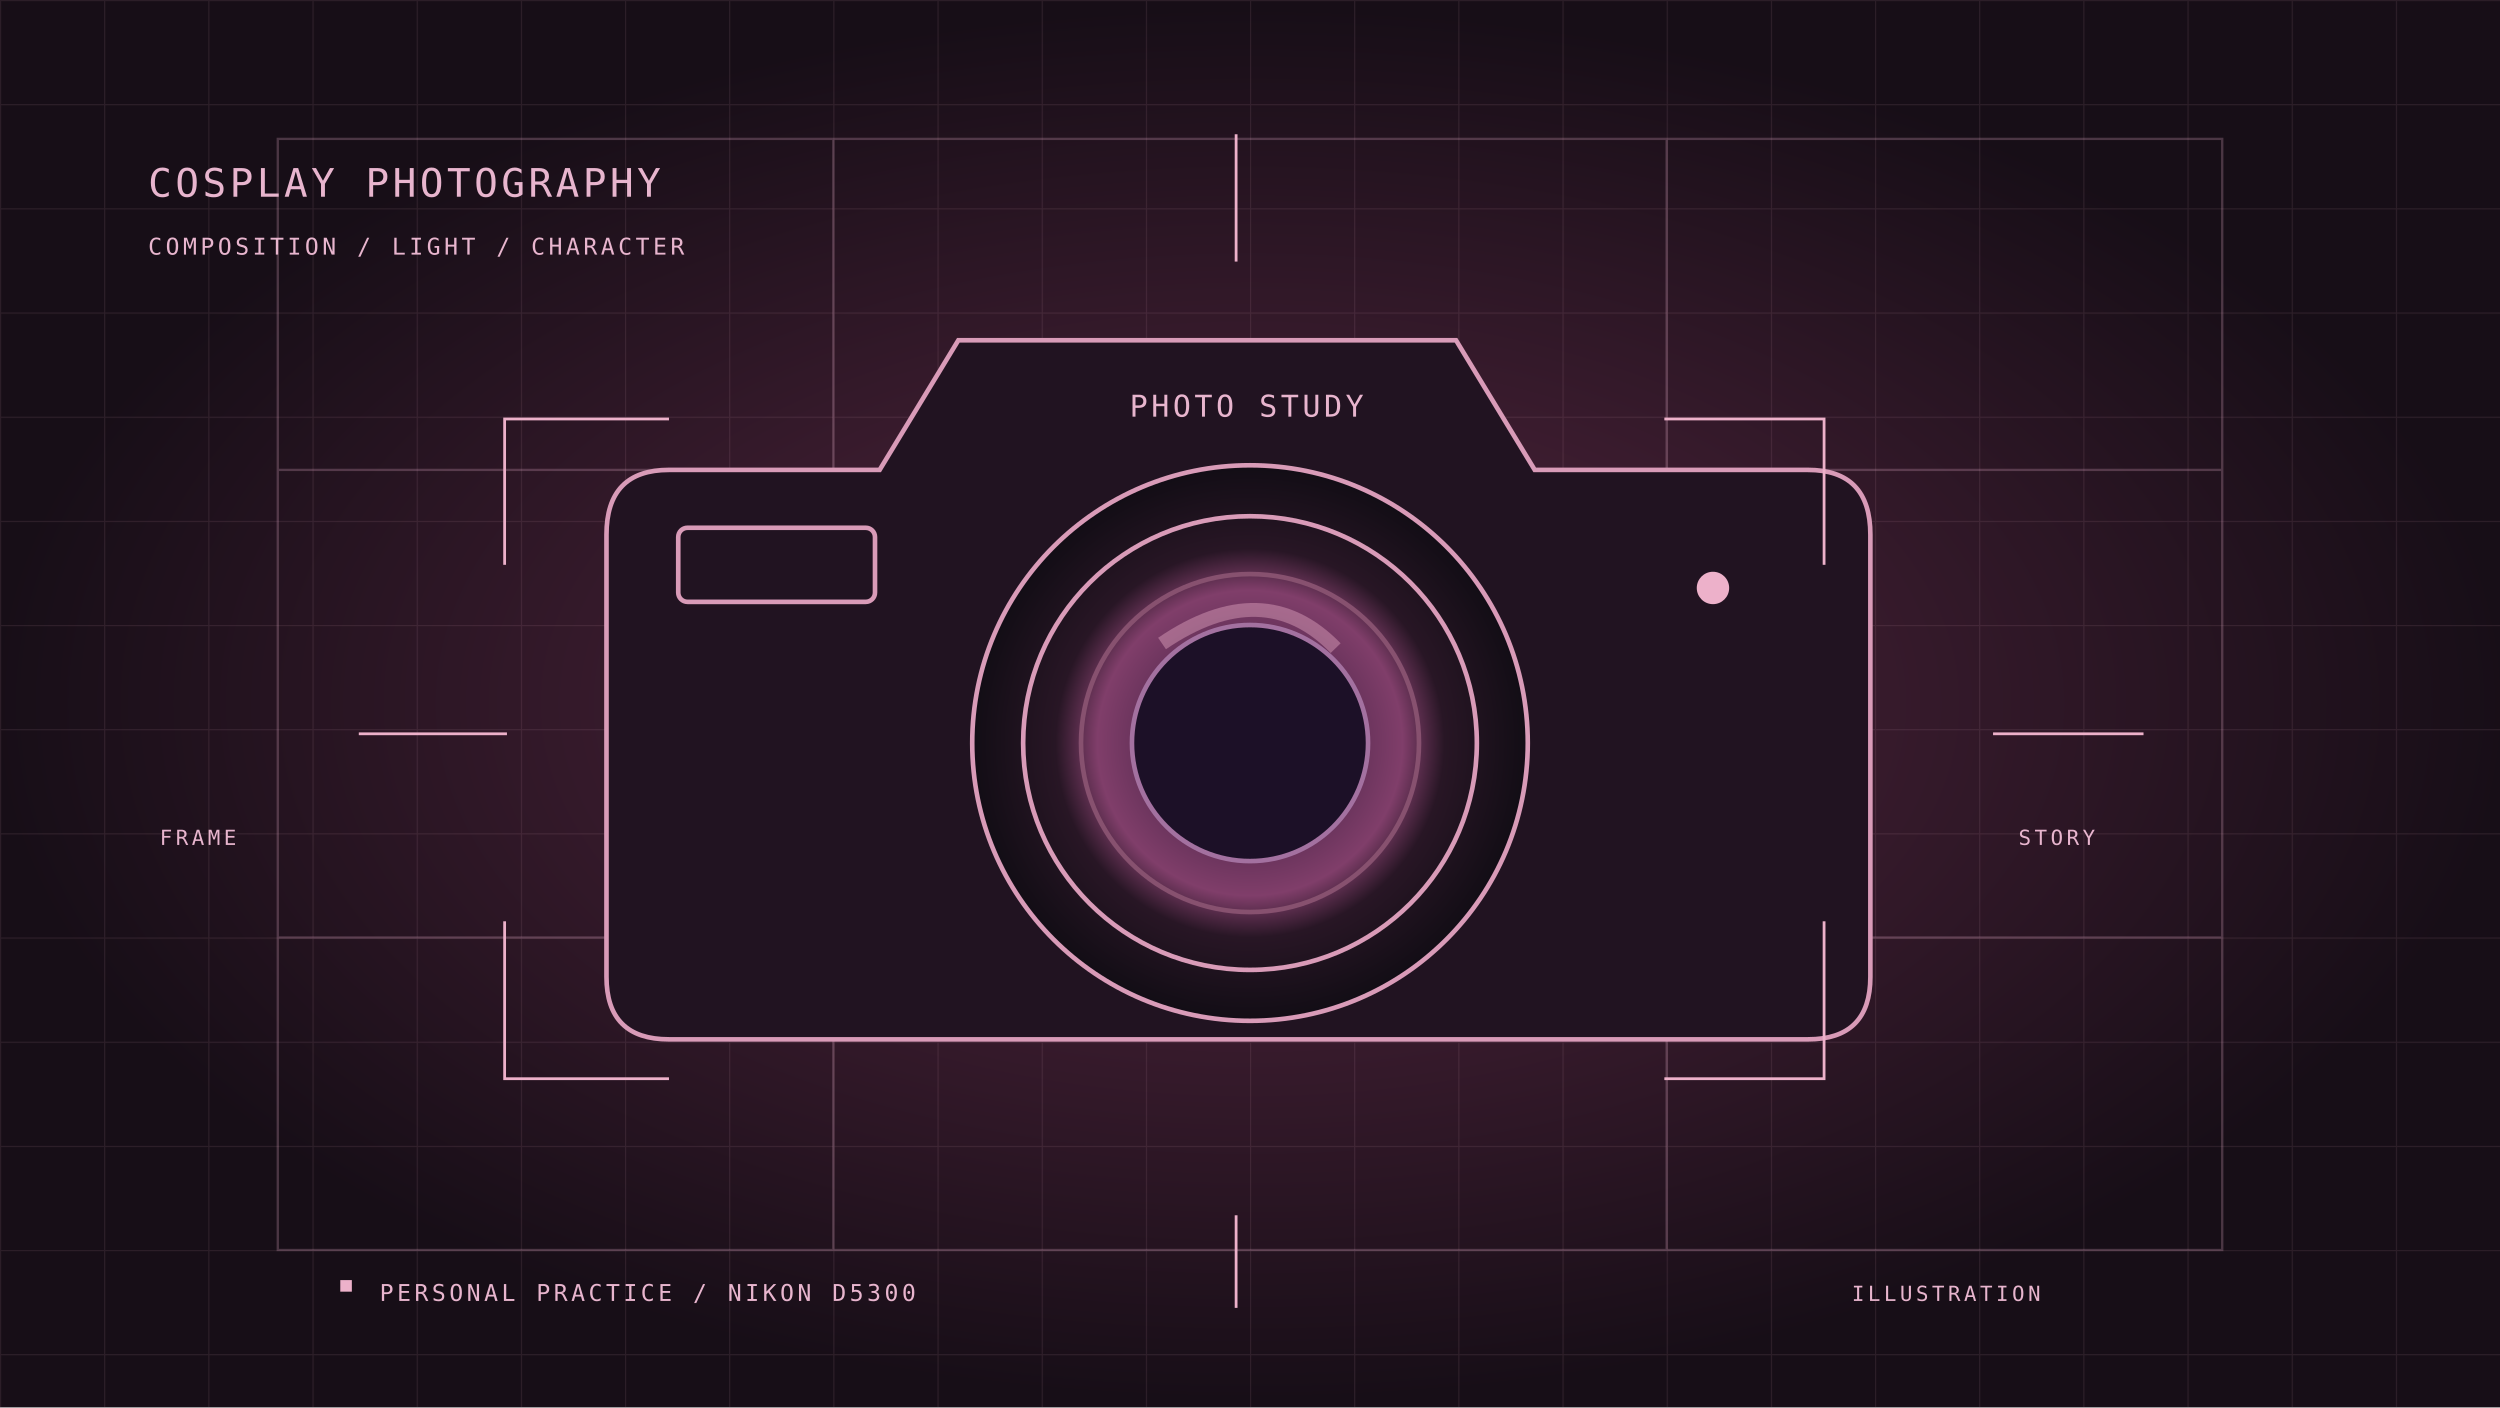
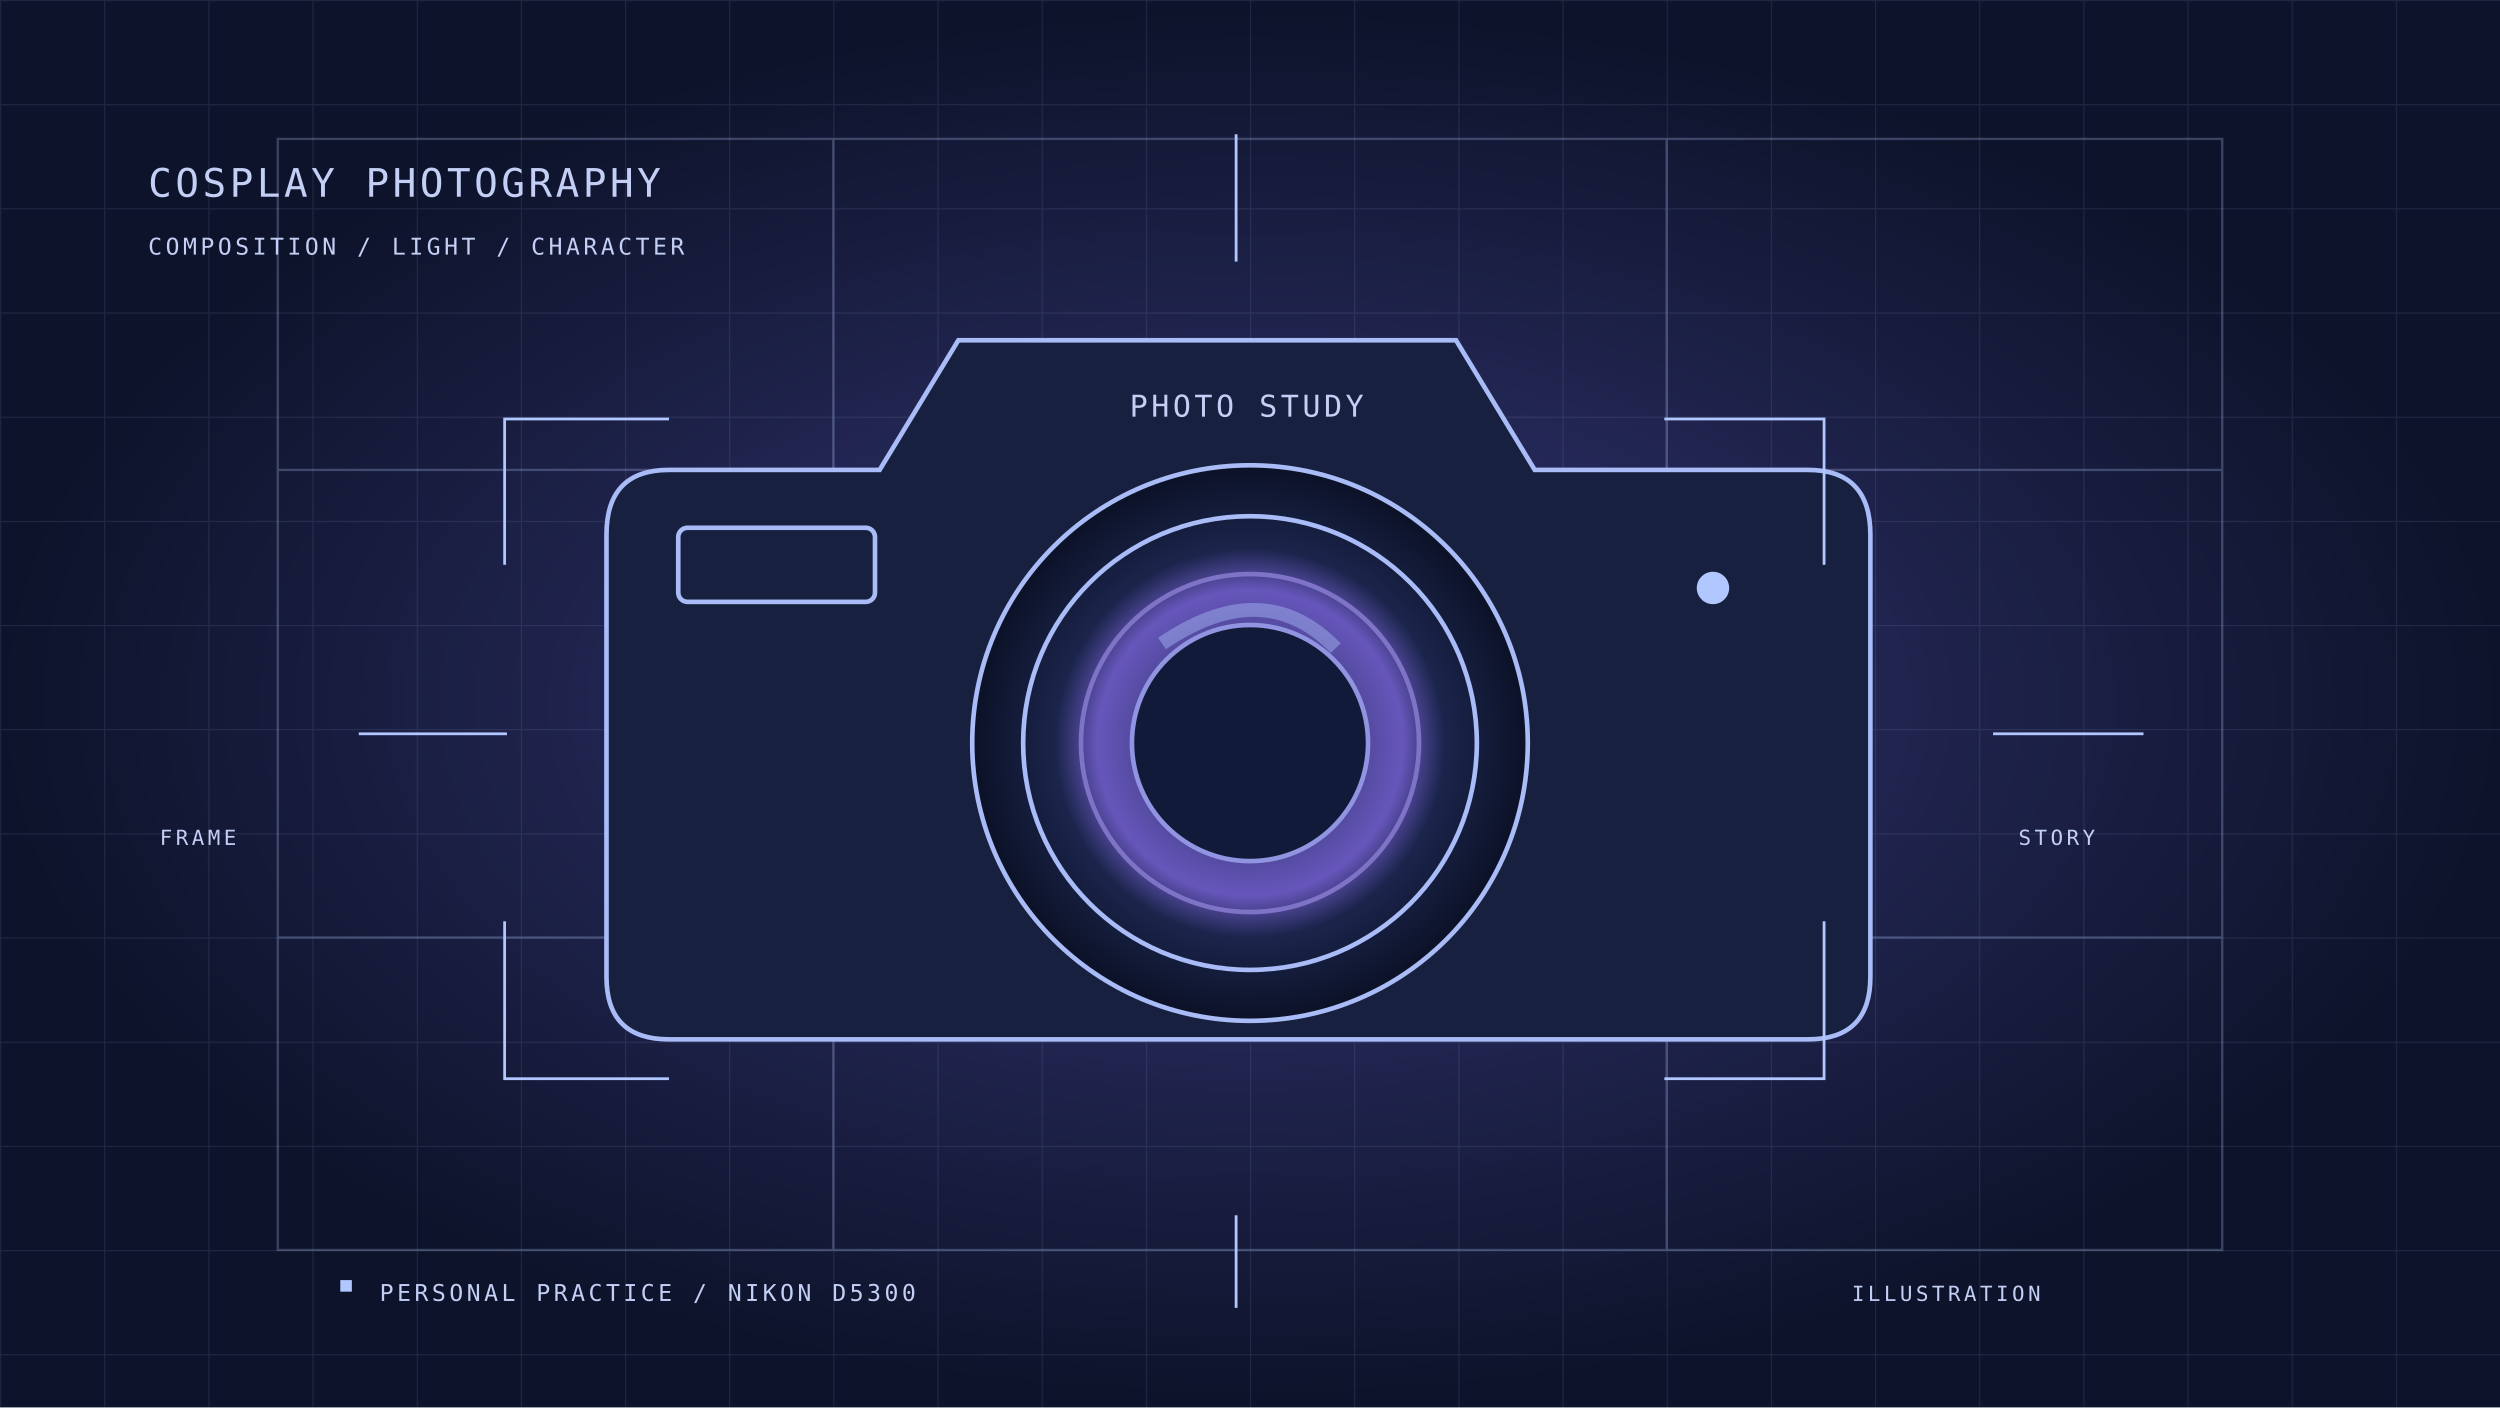
<svg xmlns="http://www.w3.org/2000/svg" width="1080" height="608" viewBox="0 0 1080 608">
  <defs>
    <radialGradient id="g">
-       <stop stop-color="#562640" />
-       <stop offset="1" stop-color="#170e17" />
+       <stop stop-color="#343675" />
+       <stop offset="1" stop-color="#0d132a" />
    </radialGradient>
    <radialGradient id="lens">
-       <stop stop-color="#2a1533" />
-       <stop offset=".55" stop-color="#803e6a" />
-       <stop offset=".7" stop-color="#281625" />
-       <stop offset="1" stop-color="#120d15" />
+       <stop stop-color="#152447" />
+       <stop offset=".55" stop-color="#6656bb" />
+       <stop offset=".7" stop-color="#1b254c" />
+       <stop offset="1" stop-color="#0b1126" />
    </radialGradient>
    <pattern id="p" width="45" height="45" patternUnits="userSpaceOnUse">
-       <path d="M45 0H0V45" fill="none" stroke="#dca3ba" stroke-opacity=".11" />
+       <path d="M45 0H0V45" fill="none" stroke="#b2c0f4" stroke-opacity=".11" />
    </pattern>
  </defs>
  <rect width="1080" height="608" fill="url(#g)" />
  <rect width="1080" height="608" fill="url(#p)" />
-   <g fill="none" stroke="#c795ad" opacity=".3">
+   <g fill="none" stroke="#a5b6e6" opacity=".3">
    <path d="M360 60v480M720 60v480M120 203h840M120 405h840" />
    <rect x="120" y="60" width="840" height="480" />
  </g>
-   <g fill="#211321" stroke="#d99bb8" stroke-width="2">
+   <g fill="#17213f" stroke="#aabcf7" stroke-width="2">
    <path d="M289 203h91l34-56h215l34 56h118q27 0 27 28v191q0 27-27 27H289q-27 0-27-27V231q0-28 27-28z" />
    <rect x="293" y="228" width="85" height="32" rx="4" />
    <circle cx="540" cy="321" r="120" fill="url(#lens)" />
    <circle cx="540" cy="321" r="98" fill="none" />
-     <circle cx="540" cy="321" r="73" fill="none" stroke="#87516f" />
-     <circle cx="540" cy="321" r="51" fill="#1c1027" stroke="#a371a0" />
+     <circle cx="540" cy="321" r="73" fill="none" stroke="#7f73c7" />
+     <circle cx="540" cy="321" r="51" fill="#111a38" stroke="#9194e0" />
  </g>
-   <g fill="none" stroke="#edb1ca" stroke-width="1.2">
+   <g fill="none" stroke="#b1c7ff" stroke-width="1.2">
    <path d="M218 244v-63h71m430 0h69v63M218 398v68h71m430 0h69v-68" />
    <path d="M155 317h64m642 0h65M534 113v-55m0 467v40" />
    <path d="M502 278q44-30 75 2" stroke-width="6" opacity=".4" />
  </g>
-   <g fill="#edb1ca">
+   <g fill="#b1c7ff">
    <circle cx="740" cy="254" r="7" />
    <rect x="147" y="553" width="5" height="5" />
  </g>
-   <g font-family="Consolas,monospace" fill="#e8b5ce" letter-spacing="1.5">
+   <g font-family="Consolas,monospace" fill="#c4cff5" letter-spacing="1.5">
    <text x="64" y="85" font-size="17">COSPLAY PHOTOGRAPHY</text>
    <text x="64" y="110" font-size="10">COMPOSITION / LIGHT / CHARACTER</text>
    <text x="69" y="365" font-size="9">FRAME</text>
    <text x="872" y="365" font-size="9">STORY</text>
    <text x="164" y="562" font-size="10">PERSONAL PRACTICE / NIKON D5300</text>
    <text x="800" y="562" font-size="9">ILLUSTRATION</text>
    <text x="488" y="180" font-size="13">PHOTO STUDY</text>
  </g>
</svg>
